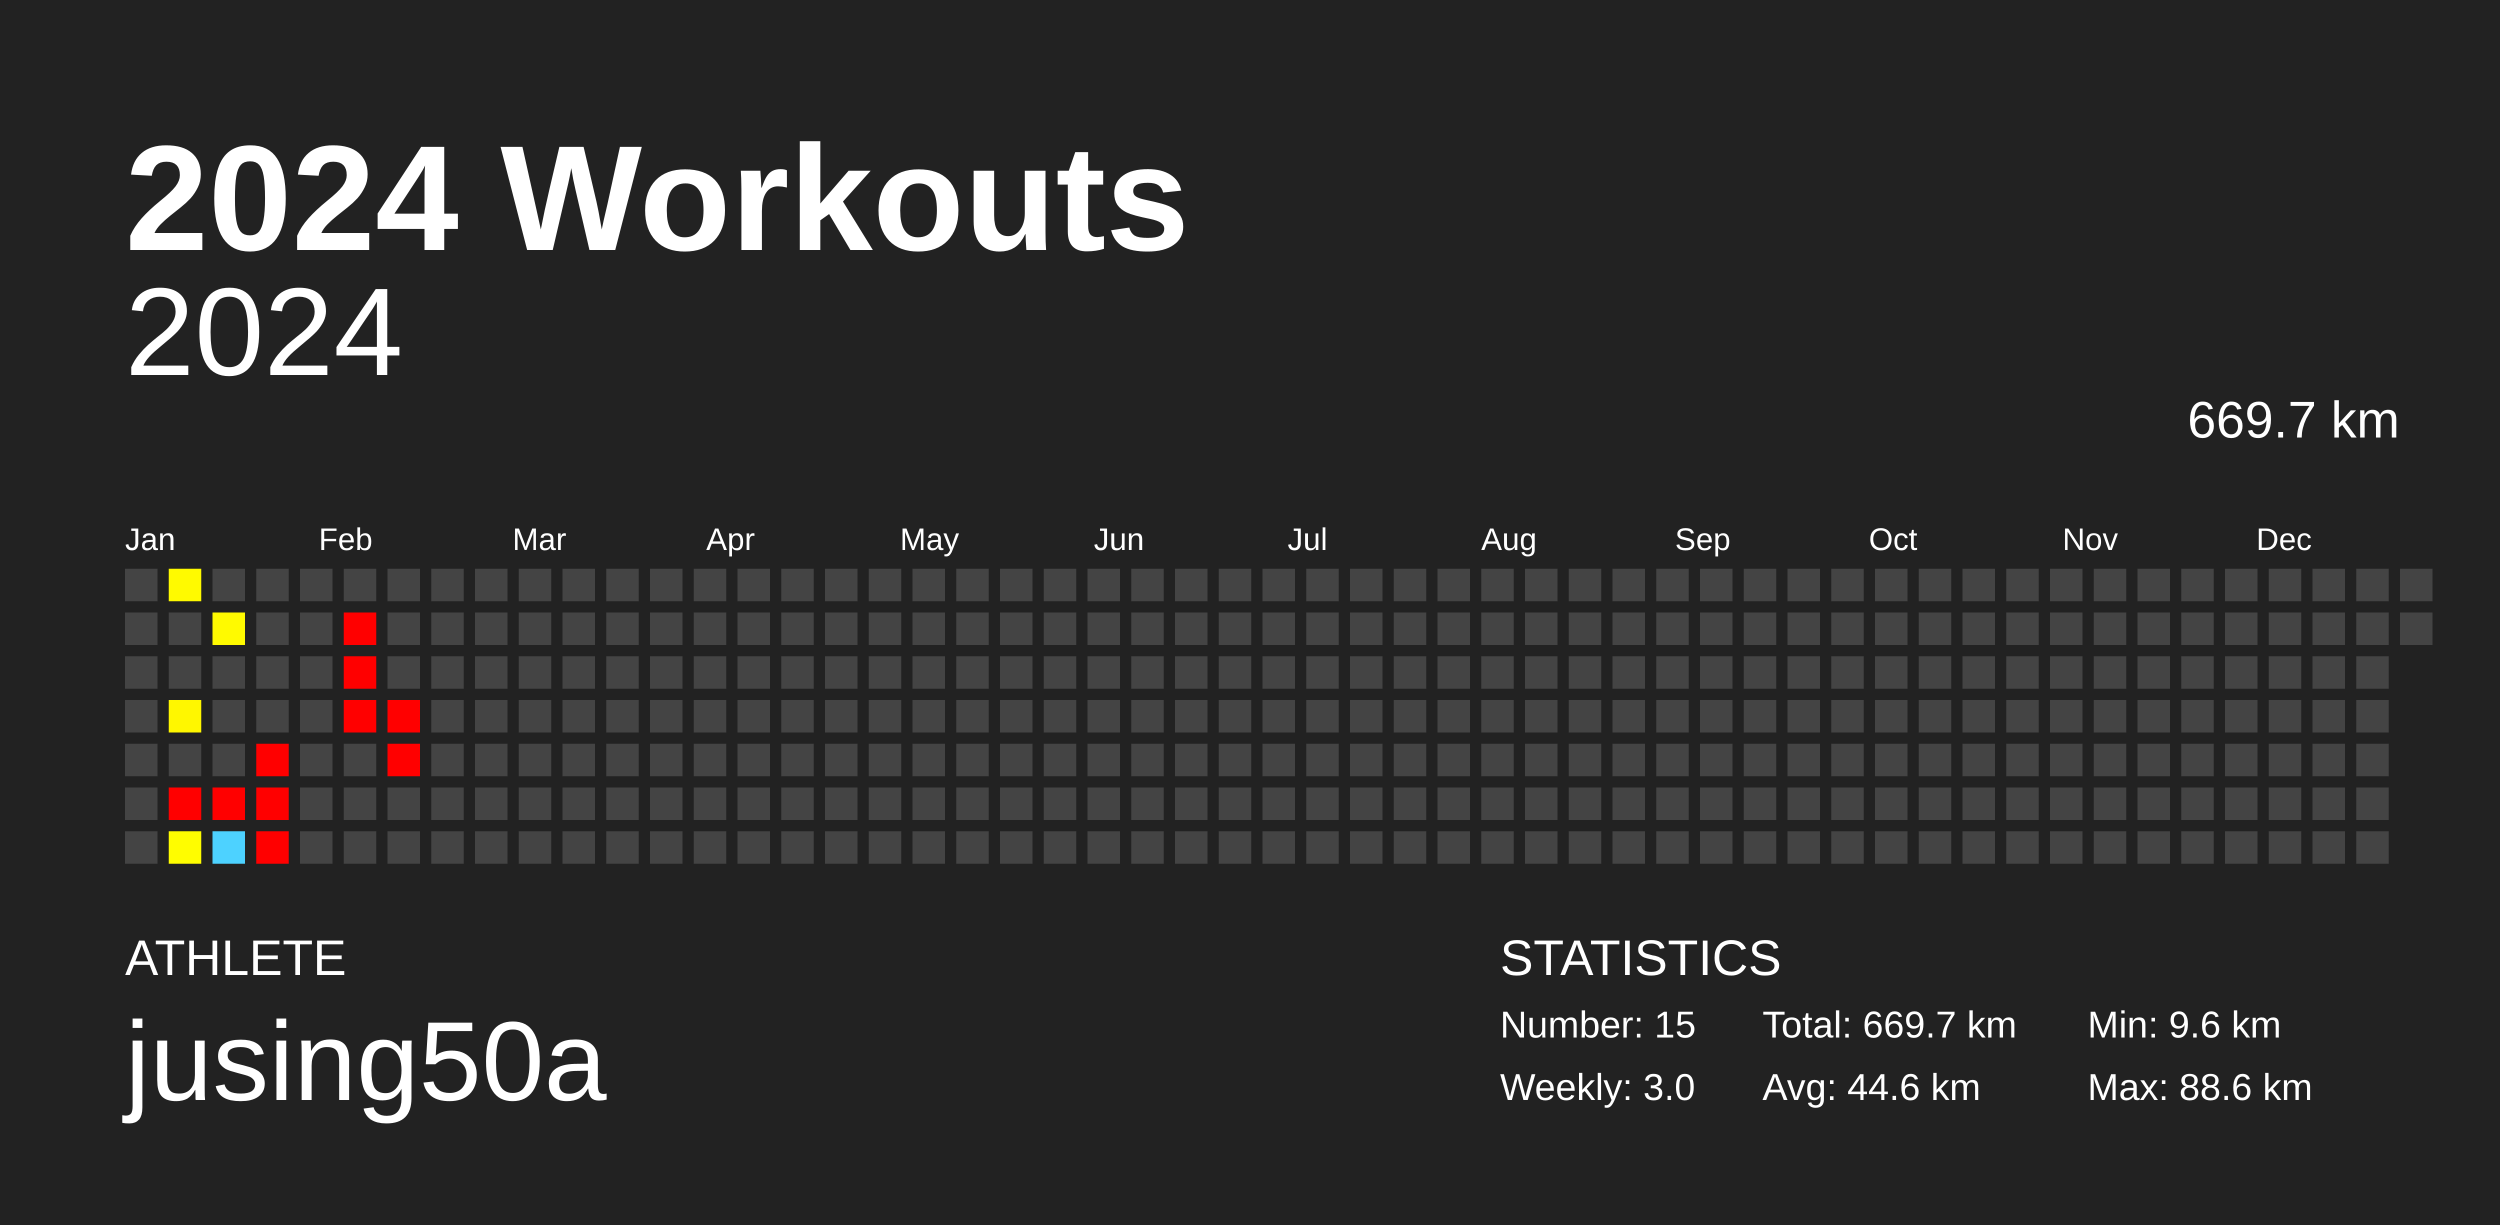
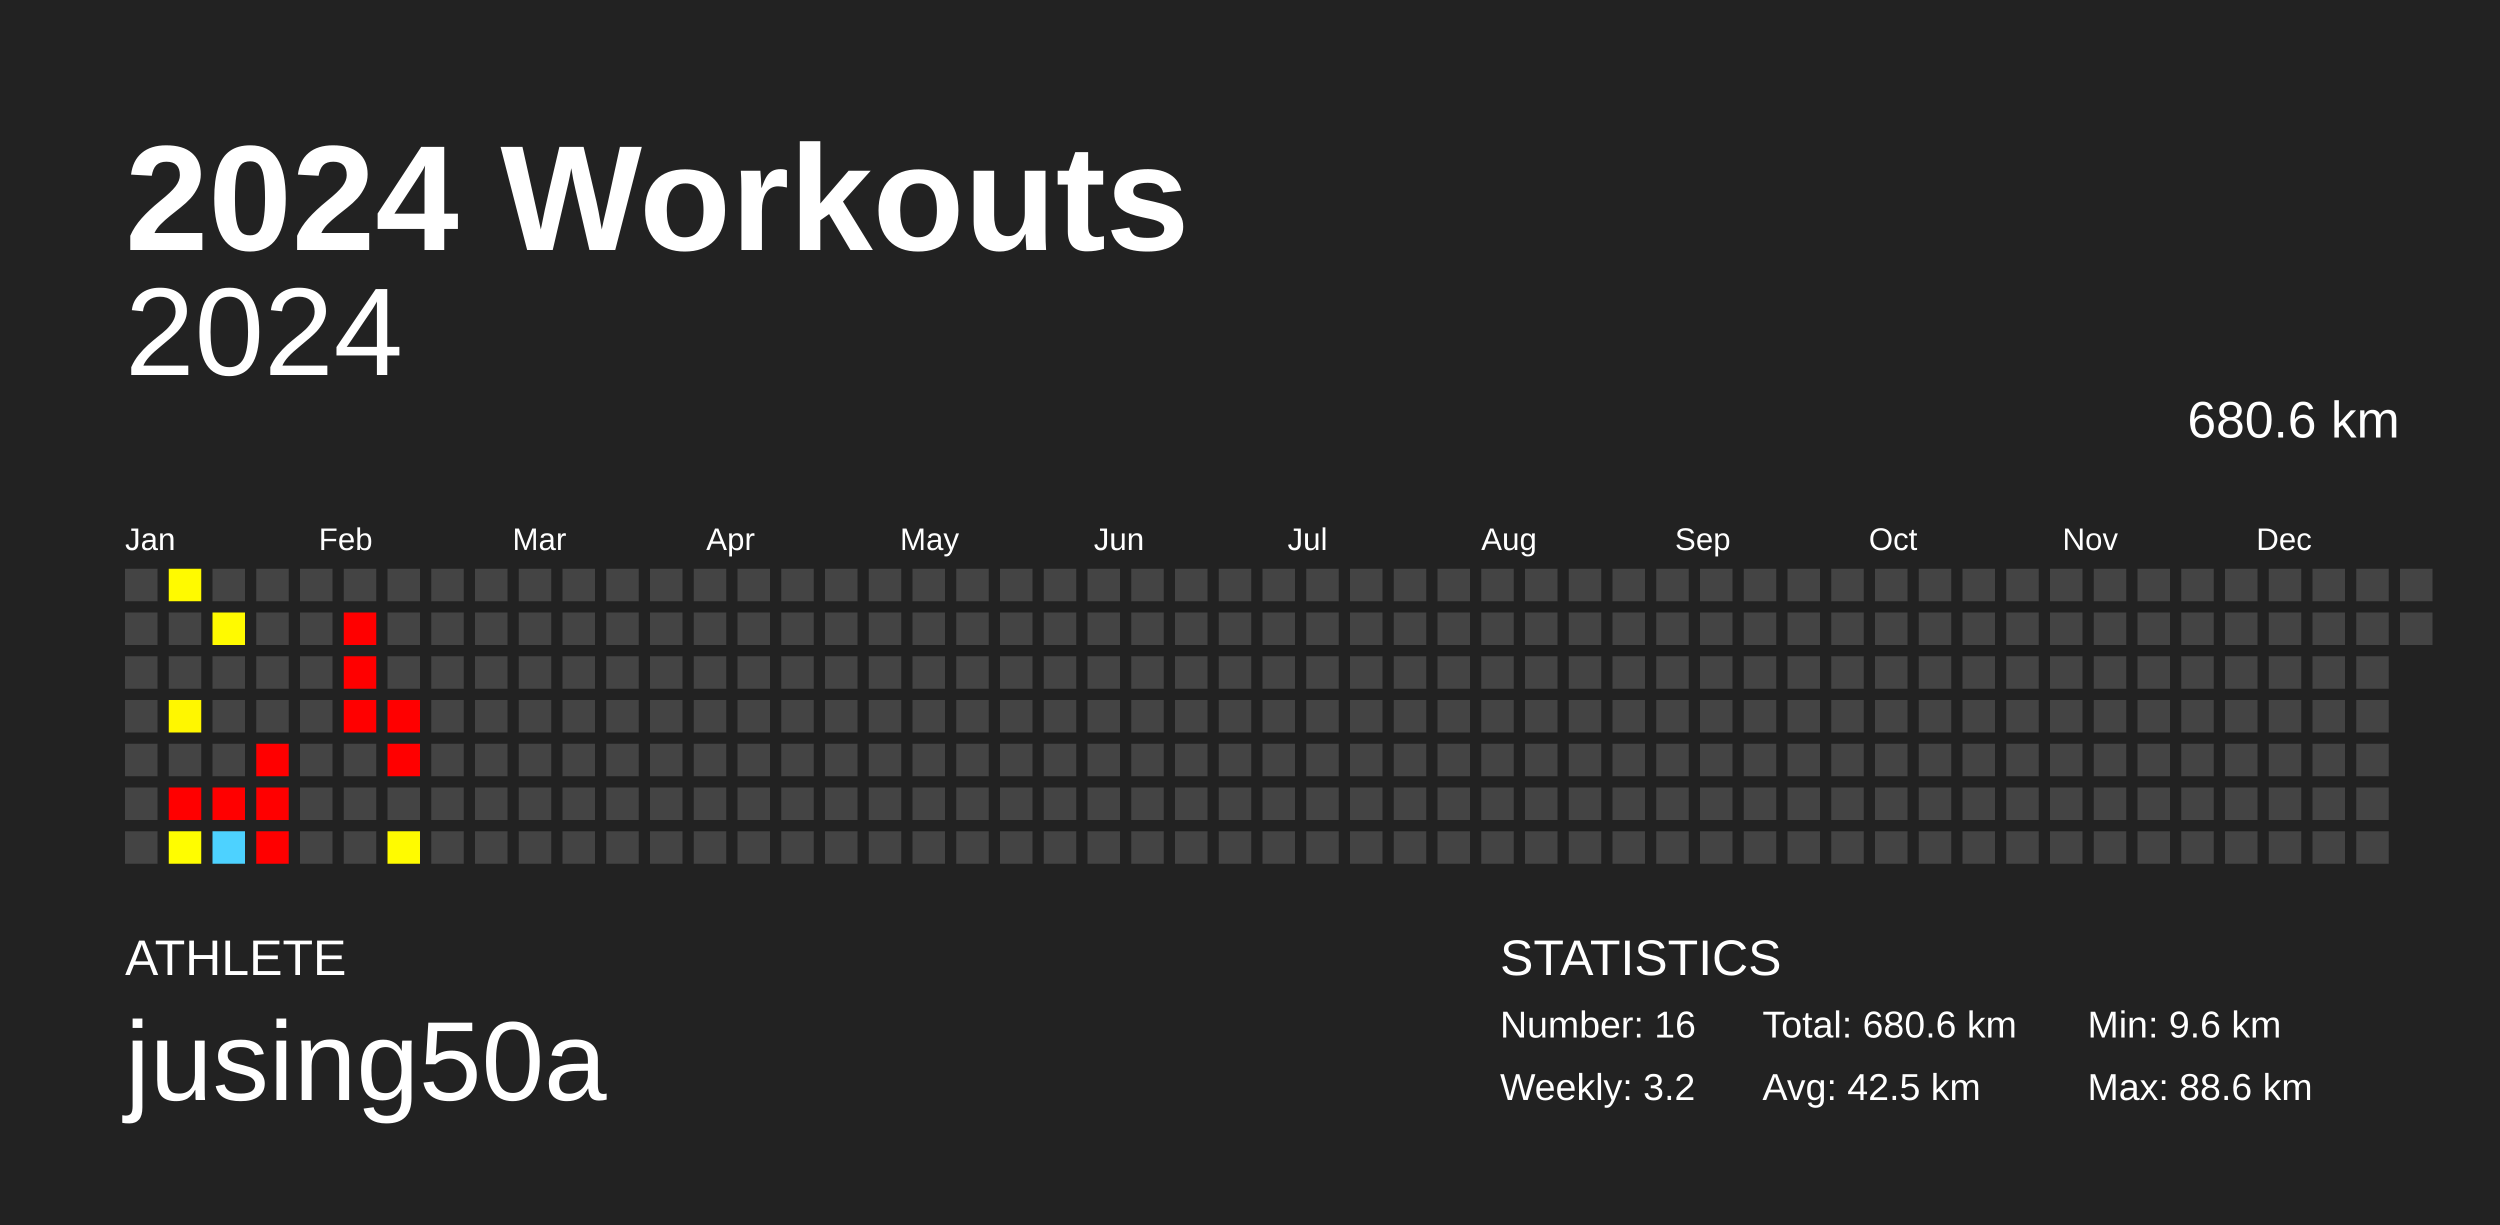
<svg xmlns="http://www.w3.org/2000/svg" baseProfile="full" height="98mm" version="1.1" viewBox="0,0,200,98" width="200mm">
  <defs />
  <rect fill="#222222" height="98" width="200" x="0" y="0" />
  <text fill="#FFFFFF" style="font-size:12px; font-family:Arial; font-weight:bold;" x="10" y="20">2024 Workouts</text>
  <text fill="#FFFFFF" style="font-size:4px; font-family:Arial" x="10" y="78">ATHLETE</text>
  <text fill="#FFFFFF" style="font-size:9px; font-family:Arial" x="10" y="88">jusing50a</text>
  <text fill="#FFFFFF" style="font-size:4px; font-family:Arial" x="120" y="78">STATISTICS</text>
-   <text fill="#FFFFFF" style="font-size:3px; font-family:Arial" x="120" y="83">Number: 15</text>
-   <text fill="#FFFFFF" style="font-size:3px; font-family:Arial" x="120" y="88">Weekly: 3.0</text>
-   <text fill="#FFFFFF" style="font-size:3px; font-family:Arial" x="141" y="83">Total: 669.7 km</text>
-   <text fill="#FFFFFF" style="font-size:3px; font-family:Arial" x="141" y="88">Avg: 44.6 km</text>
+   <text fill="#FFFFFF" style="font-size:3px; font-family:Arial" x="120" y="83">Number: 16</text>
+   <text fill="#FFFFFF" style="font-size:3px; font-family:Arial" x="120" y="88">Weekly: 3.2</text>
+   <text fill="#FFFFFF" style="font-size:3px; font-family:Arial" x="141" y="83">Total: 680.6 km</text>
+   <text fill="#FFFFFF" style="font-size:3px; font-family:Arial" x="141" y="88">Avg: 42.5 km</text>
  <text fill="#FFFFFF" style="font-size:3px; font-family:Arial" x="167" y="83">Min: 9.6 km</text>
  <text fill="#FFFFFF" style="font-size:3px; font-family:Arial" x="167" y="88">Max: 88.6 km</text>
  <text alignment-baseline="hanging" fill="#FFFFFF" style="font-size:10.0px; font-family:Arial;" x="10" y="30">2024</text>
-   <text alignment-baseline="hanging" fill="#FFFFFF" style="font-size:4.125px; font-family:Arial;" x="175" y="35">669.7 km</text>
+   <text alignment-baseline="hanging" fill="#FFFFFF" style="font-size:4.125px; font-family:Arial;" x="175" y="35">680.6 km</text>
  <text fill="#FFFFFF" style="font-size:2.5px; font-family:Arial" x="10.0" y="44">Jan</text>
  <text fill="#FFFFFF" style="font-size:2.5px; font-family:Arial" x="25.5" y="44">Feb</text>
  <text fill="#FFFFFF" style="font-size:2.5px; font-family:Arial" x="41.0" y="44">Mar</text>
  <text fill="#FFFFFF" style="font-size:2.5px; font-family:Arial" x="56.5" y="44">Apr</text>
  <text fill="#FFFFFF" style="font-size:2.5px; font-family:Arial" x="72.0" y="44">May</text>
  <text fill="#FFFFFF" style="font-size:2.5px; font-family:Arial" x="87.5" y="44">Jun</text>
  <text fill="#FFFFFF" style="font-size:2.5px; font-family:Arial" x="103.0" y="44">Jul</text>
  <text fill="#FFFFFF" style="font-size:2.5px; font-family:Arial" x="118.5" y="44">Aug</text>
  <text fill="#FFFFFF" style="font-size:2.5px; font-family:Arial" x="134.0" y="44">Sep</text>
  <text fill="#FFFFFF" style="font-size:2.5px; font-family:Arial" x="149.5" y="44">Oct</text>
  <text fill="#FFFFFF" style="font-size:2.5px; font-family:Arial" x="165.0" y="44">Nov</text>
  <text fill="#FFFFFF" style="font-size:2.5px; font-family:Arial" x="180.5" y="44">Dec</text>
  <rect fill="#444444" height="2.6" width="2.6" x="10.0" y="45.5" />
  <rect fill="#444444" height="2.6" width="2.6" x="10.0" y="49.0" />
  <rect fill="#444444" height="2.6" width="2.6" x="10.0" y="52.5" />
  <rect fill="#444444" height="2.6" width="2.6" x="10.0" y="56.0" />
  <rect fill="#444444" height="2.6" width="2.6" x="10.0" y="59.5" />
  <rect fill="#444444" height="2.6" width="2.6" x="10.0" y="63.0" />
  <rect fill="#444444" height="2.6" width="2.6" x="10.0" y="66.5" />
  <rect fill="#fffa00" height="2.6" width="2.6" x="13.5" y="45.5" />
  <rect fill="#444444" height="2.6" width="2.6" x="13.5" y="49.0" />
  <rect fill="#444444" height="2.6" width="2.6" x="13.5" y="52.5" />
  <rect fill="#fff700" height="2.6" width="2.6" x="13.5" y="56.0" />
  <rect fill="#444444" height="2.6" width="2.6" x="13.5" y="59.5" />
  <rect fill="red" height="2.6" width="2.6" x="13.5" y="63.0" />
  <rect fill="#fffd00" height="2.6" width="2.6" x="13.5" y="66.5" />
  <rect fill="#444444" height="2.6" width="2.6" x="17.0" y="45.5" />
  <rect fill="#fffa00" height="2.6" width="2.6" x="17.0" y="49.0" />
  <rect fill="#444444" height="2.6" width="2.6" x="17.0" y="52.5" />
  <rect fill="#444444" height="2.6" width="2.6" x="17.0" y="56.0" />
  <rect fill="#444444" height="2.6" width="2.6" x="17.0" y="59.5" />
  <rect fill="red" height="2.6" width="2.6" x="17.0" y="63.0" />
  <rect fill="#4dd2ff" height="2.6" width="2.6" x="17.0" y="66.5" />
  <rect fill="#444444" height="2.6" width="2.6" x="20.5" y="45.5" />
  <rect fill="#444444" height="2.6" width="2.6" x="20.5" y="49.0" />
  <rect fill="#444444" height="2.6" width="2.6" x="20.5" y="52.5" />
  <rect fill="#444444" height="2.6" width="2.6" x="20.5" y="56.0" />
  <rect fill="red" height="2.6" width="2.6" x="20.5" y="59.5" />
  <rect fill="red" height="2.6" width="2.6" x="20.5" y="63.0" />
  <rect fill="red" height="2.6" width="2.6" x="20.5" y="66.5" />
  <rect fill="#444444" height="2.6" width="2.6" x="24.0" y="45.5" />
  <rect fill="#444444" height="2.6" width="2.6" x="24.0" y="49.0" />
  <rect fill="#444444" height="2.6" width="2.6" x="24.0" y="52.5" />
  <rect fill="#444444" height="2.6" width="2.6" x="24.0" y="56.0" />
  <rect fill="#444444" height="2.6" width="2.6" x="24.0" y="59.5" />
  <rect fill="#444444" height="2.6" width="2.6" x="24.0" y="63.0" />
  <rect fill="#444444" height="2.6" width="2.6" x="24.0" y="66.5" />
  <rect fill="#444444" height="2.6" width="2.6" x="27.5" y="45.5" />
  <rect fill="red" height="2.6" width="2.6" x="27.5" y="49.0" />
  <rect fill="red" height="2.6" width="2.6" x="27.5" y="52.5" />
  <rect fill="red" height="2.6" width="2.6" x="27.5" y="56.0" />
  <rect fill="#444444" height="2.6" width="2.6" x="27.5" y="59.5" />
  <rect fill="#444444" height="2.6" width="2.6" x="27.5" y="63.0" />
  <rect fill="#444444" height="2.6" width="2.6" x="27.5" y="66.5" />
  <rect fill="#444444" height="2.6" width="2.6" x="31.0" y="45.5" />
  <rect fill="#444444" height="2.6" width="2.6" x="31.0" y="49.0" />
  <rect fill="#444444" height="2.6" width="2.6" x="31.0" y="52.5" />
  <rect fill="red" height="2.6" width="2.6" x="31.0" y="56.0" />
  <rect fill="red" height="2.6" width="2.6" x="31.0" y="59.5" />
  <rect fill="#444444" height="2.6" width="2.6" x="31.0" y="63.0" />
-   <rect fill="#444444" height="2.6" width="2.6" x="31.0" y="66.5" />
+   <rect fill="#fffb00" height="2.6" width="2.6" x="31.0" y="66.5" />
  <rect fill="#444444" height="2.6" width="2.6" x="34.5" y="45.5" />
  <rect fill="#444444" height="2.6" width="2.6" x="34.5" y="49.0" />
  <rect fill="#444444" height="2.6" width="2.6" x="34.5" y="52.5" />
  <rect fill="#444444" height="2.6" width="2.6" x="34.5" y="56.0" />
  <rect fill="#444444" height="2.6" width="2.6" x="34.5" y="59.5" />
  <rect fill="#444444" height="2.6" width="2.6" x="34.5" y="63.0" />
  <rect fill="#444444" height="2.6" width="2.6" x="34.5" y="66.5" />
  <rect fill="#444444" height="2.6" width="2.6" x="38.0" y="45.5" />
  <rect fill="#444444" height="2.6" width="2.6" x="38.0" y="49.0" />
  <rect fill="#444444" height="2.6" width="2.6" x="38.0" y="52.5" />
  <rect fill="#444444" height="2.6" width="2.6" x="38.0" y="56.0" />
  <rect fill="#444444" height="2.6" width="2.6" x="38.0" y="59.5" />
  <rect fill="#444444" height="2.6" width="2.6" x="38.0" y="63.0" />
  <rect fill="#444444" height="2.6" width="2.6" x="38.0" y="66.5" />
  <rect fill="#444444" height="2.6" width="2.6" x="41.5" y="45.5" />
  <rect fill="#444444" height="2.6" width="2.6" x="41.5" y="49.0" />
  <rect fill="#444444" height="2.6" width="2.6" x="41.5" y="52.5" />
  <rect fill="#444444" height="2.6" width="2.6" x="41.5" y="56.0" />
  <rect fill="#444444" height="2.6" width="2.6" x="41.5" y="59.5" />
  <rect fill="#444444" height="2.6" width="2.6" x="41.5" y="63.0" />
  <rect fill="#444444" height="2.6" width="2.6" x="41.5" y="66.5" />
  <rect fill="#444444" height="2.6" width="2.6" x="45.0" y="45.5" />
  <rect fill="#444444" height="2.6" width="2.6" x="45.0" y="49.0" />
  <rect fill="#444444" height="2.6" width="2.6" x="45.0" y="52.5" />
  <rect fill="#444444" height="2.6" width="2.6" x="45.0" y="56.0" />
  <rect fill="#444444" height="2.6" width="2.6" x="45.0" y="59.5" />
  <rect fill="#444444" height="2.6" width="2.6" x="45.0" y="63.0" />
  <rect fill="#444444" height="2.6" width="2.6" x="45.0" y="66.5" />
  <rect fill="#444444" height="2.6" width="2.6" x="48.5" y="45.5" />
  <rect fill="#444444" height="2.6" width="2.6" x="48.5" y="49.0" />
  <rect fill="#444444" height="2.6" width="2.6" x="48.5" y="52.5" />
  <rect fill="#444444" height="2.6" width="2.6" x="48.5" y="56.0" />
  <rect fill="#444444" height="2.6" width="2.6" x="48.5" y="59.5" />
  <rect fill="#444444" height="2.6" width="2.6" x="48.5" y="63.0" />
  <rect fill="#444444" height="2.6" width="2.6" x="48.5" y="66.5" />
  <rect fill="#444444" height="2.6" width="2.6" x="52.0" y="45.5" />
  <rect fill="#444444" height="2.6" width="2.6" x="52.0" y="49.0" />
  <rect fill="#444444" height="2.6" width="2.6" x="52.0" y="52.5" />
  <rect fill="#444444" height="2.6" width="2.6" x="52.0" y="56.0" />
  <rect fill="#444444" height="2.6" width="2.6" x="52.0" y="59.5" />
  <rect fill="#444444" height="2.6" width="2.6" x="52.0" y="63.0" />
  <rect fill="#444444" height="2.6" width="2.6" x="52.0" y="66.5" />
  <rect fill="#444444" height="2.6" width="2.6" x="55.5" y="45.5" />
  <rect fill="#444444" height="2.6" width="2.6" x="55.5" y="49.0" />
  <rect fill="#444444" height="2.6" width="2.6" x="55.5" y="52.5" />
  <rect fill="#444444" height="2.6" width="2.6" x="55.5" y="56.0" />
  <rect fill="#444444" height="2.6" width="2.6" x="55.5" y="59.5" />
  <rect fill="#444444" height="2.6" width="2.6" x="55.5" y="63.0" />
  <rect fill="#444444" height="2.6" width="2.6" x="55.5" y="66.5" />
  <rect fill="#444444" height="2.6" width="2.6" x="59.0" y="45.5" />
  <rect fill="#444444" height="2.6" width="2.6" x="59.0" y="49.0" />
  <rect fill="#444444" height="2.6" width="2.6" x="59.0" y="52.5" />
  <rect fill="#444444" height="2.6" width="2.6" x="59.0" y="56.0" />
  <rect fill="#444444" height="2.6" width="2.6" x="59.0" y="59.5" />
  <rect fill="#444444" height="2.6" width="2.6" x="59.0" y="63.0" />
  <rect fill="#444444" height="2.6" width="2.6" x="59.0" y="66.5" />
  <rect fill="#444444" height="2.6" width="2.6" x="62.5" y="45.5" />
  <rect fill="#444444" height="2.6" width="2.6" x="62.5" y="49.0" />
  <rect fill="#444444" height="2.6" width="2.6" x="62.5" y="52.5" />
  <rect fill="#444444" height="2.6" width="2.6" x="62.5" y="56.0" />
  <rect fill="#444444" height="2.6" width="2.6" x="62.5" y="59.5" />
  <rect fill="#444444" height="2.6" width="2.6" x="62.5" y="63.0" />
  <rect fill="#444444" height="2.6" width="2.6" x="62.5" y="66.5" />
  <rect fill="#444444" height="2.6" width="2.6" x="66.0" y="45.5" />
  <rect fill="#444444" height="2.6" width="2.6" x="66.0" y="49.0" />
  <rect fill="#444444" height="2.6" width="2.6" x="66.0" y="52.5" />
  <rect fill="#444444" height="2.6" width="2.6" x="66.0" y="56.0" />
  <rect fill="#444444" height="2.6" width="2.6" x="66.0" y="59.5" />
  <rect fill="#444444" height="2.6" width="2.6" x="66.0" y="63.0" />
  <rect fill="#444444" height="2.6" width="2.6" x="66.0" y="66.5" />
  <rect fill="#444444" height="2.6" width="2.6" x="69.5" y="45.5" />
  <rect fill="#444444" height="2.6" width="2.6" x="69.5" y="49.0" />
  <rect fill="#444444" height="2.6" width="2.6" x="69.5" y="52.5" />
  <rect fill="#444444" height="2.6" width="2.6" x="69.5" y="56.0" />
  <rect fill="#444444" height="2.6" width="2.6" x="69.5" y="59.5" />
  <rect fill="#444444" height="2.6" width="2.6" x="69.5" y="63.0" />
  <rect fill="#444444" height="2.6" width="2.6" x="69.5" y="66.5" />
  <rect fill="#444444" height="2.6" width="2.6" x="73.0" y="45.5" />
  <rect fill="#444444" height="2.6" width="2.6" x="73.0" y="49.0" />
  <rect fill="#444444" height="2.6" width="2.6" x="73.0" y="52.5" />
  <rect fill="#444444" height="2.6" width="2.6" x="73.0" y="56.0" />
  <rect fill="#444444" height="2.6" width="2.6" x="73.0" y="59.5" />
  <rect fill="#444444" height="2.6" width="2.6" x="73.0" y="63.0" />
  <rect fill="#444444" height="2.6" width="2.6" x="73.0" y="66.5" />
  <rect fill="#444444" height="2.6" width="2.6" x="76.5" y="45.5" />
  <rect fill="#444444" height="2.6" width="2.6" x="76.5" y="49.0" />
  <rect fill="#444444" height="2.6" width="2.6" x="76.5" y="52.5" />
  <rect fill="#444444" height="2.6" width="2.6" x="76.5" y="56.0" />
  <rect fill="#444444" height="2.6" width="2.6" x="76.5" y="59.5" />
  <rect fill="#444444" height="2.6" width="2.6" x="76.5" y="63.0" />
  <rect fill="#444444" height="2.6" width="2.6" x="76.5" y="66.5" />
  <rect fill="#444444" height="2.6" width="2.6" x="80.0" y="45.5" />
  <rect fill="#444444" height="2.6" width="2.6" x="80.0" y="49.0" />
  <rect fill="#444444" height="2.6" width="2.6" x="80.0" y="52.5" />
  <rect fill="#444444" height="2.6" width="2.6" x="80.0" y="56.0" />
  <rect fill="#444444" height="2.6" width="2.6" x="80.0" y="59.5" />
  <rect fill="#444444" height="2.6" width="2.6" x="80.0" y="63.0" />
  <rect fill="#444444" height="2.6" width="2.6" x="80.0" y="66.5" />
  <rect fill="#444444" height="2.6" width="2.6" x="83.5" y="45.5" />
  <rect fill="#444444" height="2.6" width="2.6" x="83.5" y="49.0" />
  <rect fill="#444444" height="2.6" width="2.6" x="83.5" y="52.5" />
  <rect fill="#444444" height="2.6" width="2.6" x="83.5" y="56.0" />
  <rect fill="#444444" height="2.6" width="2.6" x="83.5" y="59.5" />
  <rect fill="#444444" height="2.6" width="2.6" x="83.5" y="63.0" />
  <rect fill="#444444" height="2.6" width="2.6" x="83.5" y="66.5" />
  <rect fill="#444444" height="2.6" width="2.6" x="87.0" y="45.5" />
  <rect fill="#444444" height="2.6" width="2.6" x="87.0" y="49.0" />
  <rect fill="#444444" height="2.6" width="2.6" x="87.0" y="52.5" />
  <rect fill="#444444" height="2.6" width="2.6" x="87.0" y="56.0" />
  <rect fill="#444444" height="2.6" width="2.6" x="87.0" y="59.5" />
  <rect fill="#444444" height="2.6" width="2.6" x="87.0" y="63.0" />
  <rect fill="#444444" height="2.6" width="2.6" x="87.0" y="66.5" />
  <rect fill="#444444" height="2.6" width="2.6" x="90.5" y="45.5" />
  <rect fill="#444444" height="2.6" width="2.6" x="90.5" y="49.0" />
  <rect fill="#444444" height="2.6" width="2.6" x="90.5" y="52.5" />
  <rect fill="#444444" height="2.6" width="2.6" x="90.5" y="56.0" />
  <rect fill="#444444" height="2.6" width="2.6" x="90.5" y="59.5" />
  <rect fill="#444444" height="2.6" width="2.6" x="90.5" y="63.0" />
  <rect fill="#444444" height="2.6" width="2.6" x="90.5" y="66.5" />
  <rect fill="#444444" height="2.6" width="2.6" x="94.0" y="45.5" />
  <rect fill="#444444" height="2.6" width="2.6" x="94.0" y="49.0" />
  <rect fill="#444444" height="2.6" width="2.6" x="94.0" y="52.5" />
  <rect fill="#444444" height="2.6" width="2.6" x="94.0" y="56.0" />
  <rect fill="#444444" height="2.6" width="2.6" x="94.0" y="59.5" />
  <rect fill="#444444" height="2.6" width="2.6" x="94.0" y="63.0" />
  <rect fill="#444444" height="2.6" width="2.6" x="94.0" y="66.5" />
  <rect fill="#444444" height="2.6" width="2.6" x="97.5" y="45.5" />
  <rect fill="#444444" height="2.6" width="2.6" x="97.5" y="49.0" />
  <rect fill="#444444" height="2.6" width="2.6" x="97.5" y="52.5" />
  <rect fill="#444444" height="2.6" width="2.6" x="97.5" y="56.0" />
  <rect fill="#444444" height="2.6" width="2.6" x="97.5" y="59.5" />
  <rect fill="#444444" height="2.6" width="2.6" x="97.5" y="63.0" />
  <rect fill="#444444" height="2.6" width="2.6" x="97.5" y="66.5" />
  <rect fill="#444444" height="2.6" width="2.6" x="101.0" y="45.5" />
  <rect fill="#444444" height="2.6" width="2.6" x="101.0" y="49.0" />
  <rect fill="#444444" height="2.6" width="2.6" x="101.0" y="52.5" />
  <rect fill="#444444" height="2.6" width="2.6" x="101.0" y="56.0" />
  <rect fill="#444444" height="2.6" width="2.6" x="101.0" y="59.5" />
  <rect fill="#444444" height="2.6" width="2.6" x="101.0" y="63.0" />
  <rect fill="#444444" height="2.6" width="2.6" x="101.0" y="66.5" />
  <rect fill="#444444" height="2.6" width="2.6" x="104.5" y="45.5" />
  <rect fill="#444444" height="2.6" width="2.6" x="104.5" y="49.0" />
  <rect fill="#444444" height="2.6" width="2.6" x="104.5" y="52.5" />
  <rect fill="#444444" height="2.6" width="2.6" x="104.5" y="56.0" />
  <rect fill="#444444" height="2.6" width="2.6" x="104.5" y="59.5" />
  <rect fill="#444444" height="2.6" width="2.6" x="104.5" y="63.0" />
  <rect fill="#444444" height="2.6" width="2.6" x="104.5" y="66.5" />
  <rect fill="#444444" height="2.6" width="2.6" x="108.0" y="45.5" />
  <rect fill="#444444" height="2.6" width="2.6" x="108.0" y="49.0" />
  <rect fill="#444444" height="2.6" width="2.6" x="108.0" y="52.5" />
  <rect fill="#444444" height="2.6" width="2.6" x="108.0" y="56.0" />
  <rect fill="#444444" height="2.6" width="2.6" x="108.0" y="59.5" />
  <rect fill="#444444" height="2.6" width="2.6" x="108.0" y="63.0" />
  <rect fill="#444444" height="2.6" width="2.6" x="108.0" y="66.5" />
  <rect fill="#444444" height="2.6" width="2.6" x="111.5" y="45.5" />
  <rect fill="#444444" height="2.6" width="2.6" x="111.5" y="49.0" />
  <rect fill="#444444" height="2.6" width="2.6" x="111.5" y="52.5" />
  <rect fill="#444444" height="2.6" width="2.6" x="111.5" y="56.0" />
  <rect fill="#444444" height="2.6" width="2.6" x="111.5" y="59.5" />
  <rect fill="#444444" height="2.6" width="2.6" x="111.5" y="63.0" />
  <rect fill="#444444" height="2.6" width="2.6" x="111.5" y="66.5" />
  <rect fill="#444444" height="2.6" width="2.6" x="115.0" y="45.5" />
  <rect fill="#444444" height="2.6" width="2.6" x="115.0" y="49.0" />
  <rect fill="#444444" height="2.6" width="2.6" x="115.0" y="52.5" />
  <rect fill="#444444" height="2.6" width="2.6" x="115.0" y="56.0" />
  <rect fill="#444444" height="2.6" width="2.6" x="115.0" y="59.5" />
  <rect fill="#444444" height="2.6" width="2.6" x="115.0" y="63.0" />
  <rect fill="#444444" height="2.6" width="2.6" x="115.0" y="66.5" />
  <rect fill="#444444" height="2.6" width="2.6" x="118.5" y="45.5" />
  <rect fill="#444444" height="2.6" width="2.6" x="118.5" y="49.0" />
  <rect fill="#444444" height="2.6" width="2.6" x="118.5" y="52.5" />
  <rect fill="#444444" height="2.6" width="2.6" x="118.5" y="56.0" />
  <rect fill="#444444" height="2.6" width="2.6" x="118.5" y="59.5" />
  <rect fill="#444444" height="2.6" width="2.6" x="118.5" y="63.0" />
  <rect fill="#444444" height="2.6" width="2.6" x="118.5" y="66.5" />
  <rect fill="#444444" height="2.6" width="2.6" x="122.0" y="45.5" />
  <rect fill="#444444" height="2.6" width="2.6" x="122.0" y="49.0" />
  <rect fill="#444444" height="2.6" width="2.6" x="122.0" y="52.5" />
  <rect fill="#444444" height="2.6" width="2.6" x="122.0" y="56.0" />
  <rect fill="#444444" height="2.6" width="2.6" x="122.0" y="59.5" />
  <rect fill="#444444" height="2.6" width="2.6" x="122.0" y="63.0" />
  <rect fill="#444444" height="2.6" width="2.6" x="122.0" y="66.5" />
  <rect fill="#444444" height="2.6" width="2.6" x="125.5" y="45.5" />
  <rect fill="#444444" height="2.6" width="2.6" x="125.5" y="49.0" />
  <rect fill="#444444" height="2.6" width="2.6" x="125.5" y="52.5" />
  <rect fill="#444444" height="2.6" width="2.6" x="125.5" y="56.0" />
  <rect fill="#444444" height="2.6" width="2.6" x="125.5" y="59.5" />
  <rect fill="#444444" height="2.6" width="2.6" x="125.5" y="63.0" />
  <rect fill="#444444" height="2.6" width="2.6" x="125.5" y="66.5" />
  <rect fill="#444444" height="2.6" width="2.6" x="129.0" y="45.5" />
  <rect fill="#444444" height="2.6" width="2.6" x="129.0" y="49.0" />
  <rect fill="#444444" height="2.6" width="2.6" x="129.0" y="52.5" />
  <rect fill="#444444" height="2.6" width="2.6" x="129.0" y="56.0" />
  <rect fill="#444444" height="2.6" width="2.6" x="129.0" y="59.5" />
  <rect fill="#444444" height="2.6" width="2.6" x="129.0" y="63.0" />
  <rect fill="#444444" height="2.6" width="2.6" x="129.0" y="66.5" />
  <rect fill="#444444" height="2.6" width="2.6" x="132.5" y="45.5" />
  <rect fill="#444444" height="2.6" width="2.6" x="132.5" y="49.0" />
  <rect fill="#444444" height="2.6" width="2.6" x="132.5" y="52.5" />
  <rect fill="#444444" height="2.6" width="2.6" x="132.5" y="56.0" />
  <rect fill="#444444" height="2.6" width="2.6" x="132.5" y="59.5" />
  <rect fill="#444444" height="2.6" width="2.6" x="132.5" y="63.0" />
  <rect fill="#444444" height="2.6" width="2.6" x="132.5" y="66.5" />
  <rect fill="#444444" height="2.6" width="2.6" x="136.0" y="45.5" />
  <rect fill="#444444" height="2.6" width="2.6" x="136.0" y="49.0" />
  <rect fill="#444444" height="2.6" width="2.6" x="136.0" y="52.5" />
  <rect fill="#444444" height="2.6" width="2.6" x="136.0" y="56.0" />
  <rect fill="#444444" height="2.6" width="2.6" x="136.0" y="59.5" />
  <rect fill="#444444" height="2.6" width="2.6" x="136.0" y="63.0" />
  <rect fill="#444444" height="2.6" width="2.6" x="136.0" y="66.5" />
  <rect fill="#444444" height="2.6" width="2.6" x="139.5" y="45.5" />
  <rect fill="#444444" height="2.6" width="2.6" x="139.5" y="49.0" />
  <rect fill="#444444" height="2.6" width="2.6" x="139.5" y="52.5" />
  <rect fill="#444444" height="2.6" width="2.6" x="139.5" y="56.0" />
  <rect fill="#444444" height="2.6" width="2.6" x="139.5" y="59.5" />
  <rect fill="#444444" height="2.6" width="2.6" x="139.5" y="63.0" />
  <rect fill="#444444" height="2.6" width="2.6" x="139.5" y="66.5" />
  <rect fill="#444444" height="2.6" width="2.6" x="143.0" y="45.5" />
  <rect fill="#444444" height="2.6" width="2.6" x="143.0" y="49.0" />
  <rect fill="#444444" height="2.6" width="2.6" x="143.0" y="52.5" />
  <rect fill="#444444" height="2.6" width="2.6" x="143.0" y="56.0" />
  <rect fill="#444444" height="2.6" width="2.6" x="143.0" y="59.5" />
  <rect fill="#444444" height="2.6" width="2.6" x="143.0" y="63.0" />
  <rect fill="#444444" height="2.6" width="2.6" x="143.0" y="66.5" />
  <rect fill="#444444" height="2.6" width="2.6" x="146.5" y="45.5" />
  <rect fill="#444444" height="2.6" width="2.6" x="146.5" y="49.0" />
  <rect fill="#444444" height="2.6" width="2.6" x="146.5" y="52.5" />
  <rect fill="#444444" height="2.6" width="2.6" x="146.5" y="56.0" />
  <rect fill="#444444" height="2.6" width="2.6" x="146.5" y="59.5" />
  <rect fill="#444444" height="2.6" width="2.6" x="146.5" y="63.0" />
  <rect fill="#444444" height="2.6" width="2.6" x="146.5" y="66.5" />
  <rect fill="#444444" height="2.6" width="2.6" x="150.0" y="45.5" />
  <rect fill="#444444" height="2.6" width="2.6" x="150.0" y="49.0" />
  <rect fill="#444444" height="2.6" width="2.6" x="150.0" y="52.5" />
  <rect fill="#444444" height="2.6" width="2.6" x="150.0" y="56.0" />
  <rect fill="#444444" height="2.6" width="2.6" x="150.0" y="59.5" />
  <rect fill="#444444" height="2.6" width="2.6" x="150.0" y="63.0" />
  <rect fill="#444444" height="2.6" width="2.6" x="150.0" y="66.5" />
  <rect fill="#444444" height="2.6" width="2.6" x="153.5" y="45.5" />
  <rect fill="#444444" height="2.6" width="2.6" x="153.5" y="49.0" />
  <rect fill="#444444" height="2.6" width="2.6" x="153.5" y="52.5" />
  <rect fill="#444444" height="2.6" width="2.6" x="153.5" y="56.0" />
  <rect fill="#444444" height="2.6" width="2.6" x="153.5" y="59.5" />
  <rect fill="#444444" height="2.6" width="2.6" x="153.5" y="63.0" />
  <rect fill="#444444" height="2.6" width="2.6" x="153.5" y="66.5" />
  <rect fill="#444444" height="2.6" width="2.6" x="157.0" y="45.5" />
  <rect fill="#444444" height="2.6" width="2.6" x="157.0" y="49.0" />
  <rect fill="#444444" height="2.6" width="2.6" x="157.0" y="52.5" />
  <rect fill="#444444" height="2.6" width="2.6" x="157.0" y="56.0" />
  <rect fill="#444444" height="2.6" width="2.6" x="157.0" y="59.5" />
  <rect fill="#444444" height="2.6" width="2.6" x="157.0" y="63.0" />
  <rect fill="#444444" height="2.6" width="2.6" x="157.0" y="66.5" />
  <rect fill="#444444" height="2.6" width="2.6" x="160.5" y="45.5" />
  <rect fill="#444444" height="2.6" width="2.6" x="160.5" y="49.0" />
  <rect fill="#444444" height="2.6" width="2.6" x="160.5" y="52.5" />
  <rect fill="#444444" height="2.6" width="2.6" x="160.5" y="56.0" />
  <rect fill="#444444" height="2.6" width="2.6" x="160.5" y="59.5" />
  <rect fill="#444444" height="2.6" width="2.6" x="160.5" y="63.0" />
  <rect fill="#444444" height="2.6" width="2.6" x="160.5" y="66.5" />
  <rect fill="#444444" height="2.6" width="2.6" x="164.0" y="45.5" />
  <rect fill="#444444" height="2.6" width="2.6" x="164.0" y="49.0" />
  <rect fill="#444444" height="2.6" width="2.6" x="164.0" y="52.5" />
  <rect fill="#444444" height="2.6" width="2.6" x="164.0" y="56.0" />
  <rect fill="#444444" height="2.6" width="2.6" x="164.0" y="59.5" />
  <rect fill="#444444" height="2.6" width="2.6" x="164.0" y="63.0" />
  <rect fill="#444444" height="2.6" width="2.6" x="164.0" y="66.5" />
  <rect fill="#444444" height="2.6" width="2.6" x="167.5" y="45.5" />
  <rect fill="#444444" height="2.6" width="2.6" x="167.5" y="49.0" />
  <rect fill="#444444" height="2.6" width="2.6" x="167.5" y="52.5" />
  <rect fill="#444444" height="2.6" width="2.6" x="167.5" y="56.0" />
  <rect fill="#444444" height="2.6" width="2.6" x="167.5" y="59.5" />
  <rect fill="#444444" height="2.6" width="2.6" x="167.5" y="63.0" />
  <rect fill="#444444" height="2.6" width="2.6" x="167.5" y="66.5" />
  <rect fill="#444444" height="2.6" width="2.6" x="171.0" y="45.5" />
  <rect fill="#444444" height="2.6" width="2.6" x="171.0" y="49.0" />
  <rect fill="#444444" height="2.6" width="2.6" x="171.0" y="52.5" />
  <rect fill="#444444" height="2.6" width="2.6" x="171.0" y="56.0" />
  <rect fill="#444444" height="2.6" width="2.6" x="171.0" y="59.5" />
  <rect fill="#444444" height="2.6" width="2.6" x="171.0" y="63.0" />
  <rect fill="#444444" height="2.6" width="2.6" x="171.0" y="66.5" />
  <rect fill="#444444" height="2.6" width="2.6" x="174.5" y="45.5" />
  <rect fill="#444444" height="2.6" width="2.6" x="174.5" y="49.0" />
  <rect fill="#444444" height="2.6" width="2.6" x="174.5" y="52.5" />
  <rect fill="#444444" height="2.6" width="2.6" x="174.5" y="56.0" />
  <rect fill="#444444" height="2.6" width="2.6" x="174.5" y="59.5" />
  <rect fill="#444444" height="2.6" width="2.6" x="174.5" y="63.0" />
  <rect fill="#444444" height="2.6" width="2.6" x="174.5" y="66.5" />
  <rect fill="#444444" height="2.6" width="2.6" x="178.0" y="45.5" />
  <rect fill="#444444" height="2.6" width="2.6" x="178.0" y="49.0" />
  <rect fill="#444444" height="2.6" width="2.6" x="178.0" y="52.5" />
  <rect fill="#444444" height="2.6" width="2.6" x="178.0" y="56.0" />
  <rect fill="#444444" height="2.6" width="2.6" x="178.0" y="59.5" />
  <rect fill="#444444" height="2.6" width="2.6" x="178.0" y="63.0" />
  <rect fill="#444444" height="2.6" width="2.6" x="178.0" y="66.5" />
  <rect fill="#444444" height="2.6" width="2.6" x="181.5" y="45.5" />
  <rect fill="#444444" height="2.6" width="2.6" x="181.5" y="49.0" />
  <rect fill="#444444" height="2.6" width="2.6" x="181.5" y="52.5" />
  <rect fill="#444444" height="2.6" width="2.6" x="181.5" y="56.0" />
  <rect fill="#444444" height="2.6" width="2.6" x="181.5" y="59.5" />
  <rect fill="#444444" height="2.6" width="2.6" x="181.5" y="63.0" />
  <rect fill="#444444" height="2.6" width="2.6" x="181.5" y="66.5" />
  <rect fill="#444444" height="2.6" width="2.6" x="185.0" y="45.5" />
  <rect fill="#444444" height="2.6" width="2.6" x="185.0" y="49.0" />
  <rect fill="#444444" height="2.6" width="2.6" x="185.0" y="52.5" />
  <rect fill="#444444" height="2.6" width="2.6" x="185.0" y="56.0" />
  <rect fill="#444444" height="2.6" width="2.6" x="185.0" y="59.5" />
  <rect fill="#444444" height="2.6" width="2.6" x="185.0" y="63.0" />
  <rect fill="#444444" height="2.6" width="2.6" x="185.0" y="66.5" />
  <rect fill="#444444" height="2.6" width="2.6" x="188.5" y="45.5" />
  <rect fill="#444444" height="2.6" width="2.6" x="188.5" y="49.0" />
  <rect fill="#444444" height="2.6" width="2.6" x="188.5" y="52.5" />
  <rect fill="#444444" height="2.6" width="2.6" x="188.5" y="56.0" />
  <rect fill="#444444" height="2.6" width="2.6" x="188.5" y="59.5" />
  <rect fill="#444444" height="2.6" width="2.6" x="188.5" y="63.0" />
  <rect fill="#444444" height="2.6" width="2.6" x="188.5" y="66.5" />
  <rect fill="#444444" height="2.6" width="2.6" x="192.0" y="45.5" />
  <rect fill="#444444" height="2.6" width="2.6" x="192.0" y="49.0" />
</svg>
